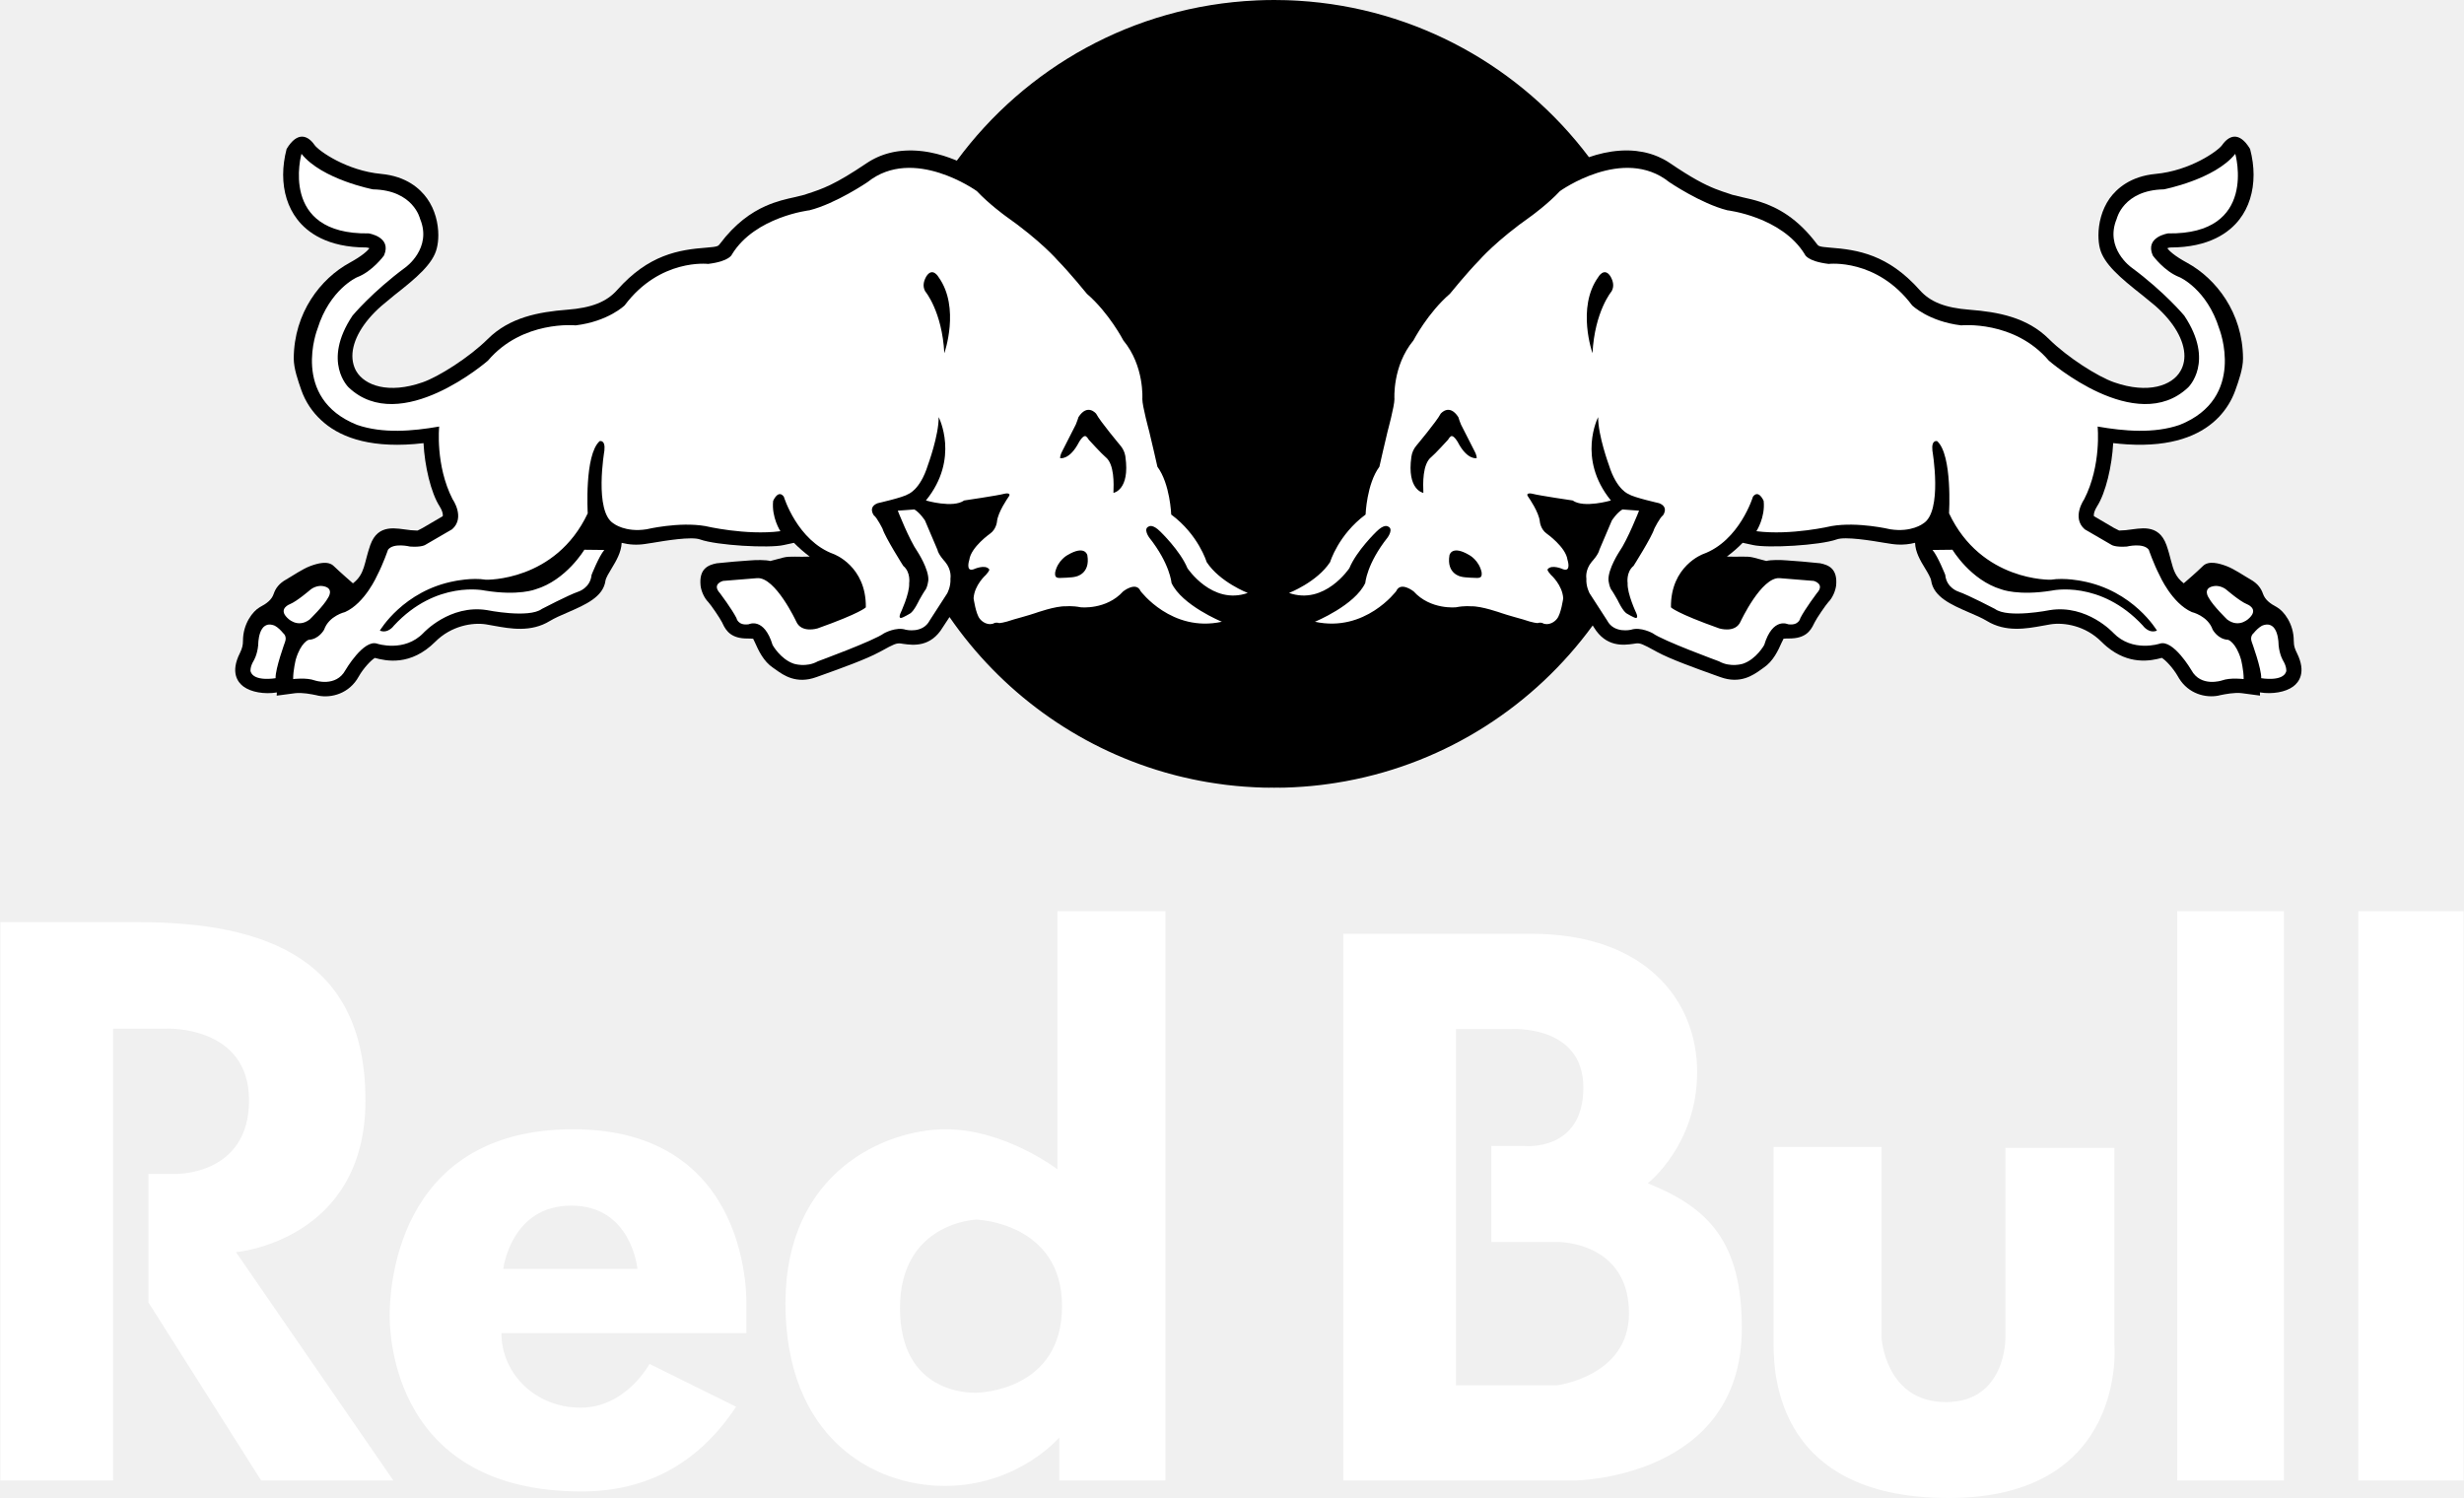
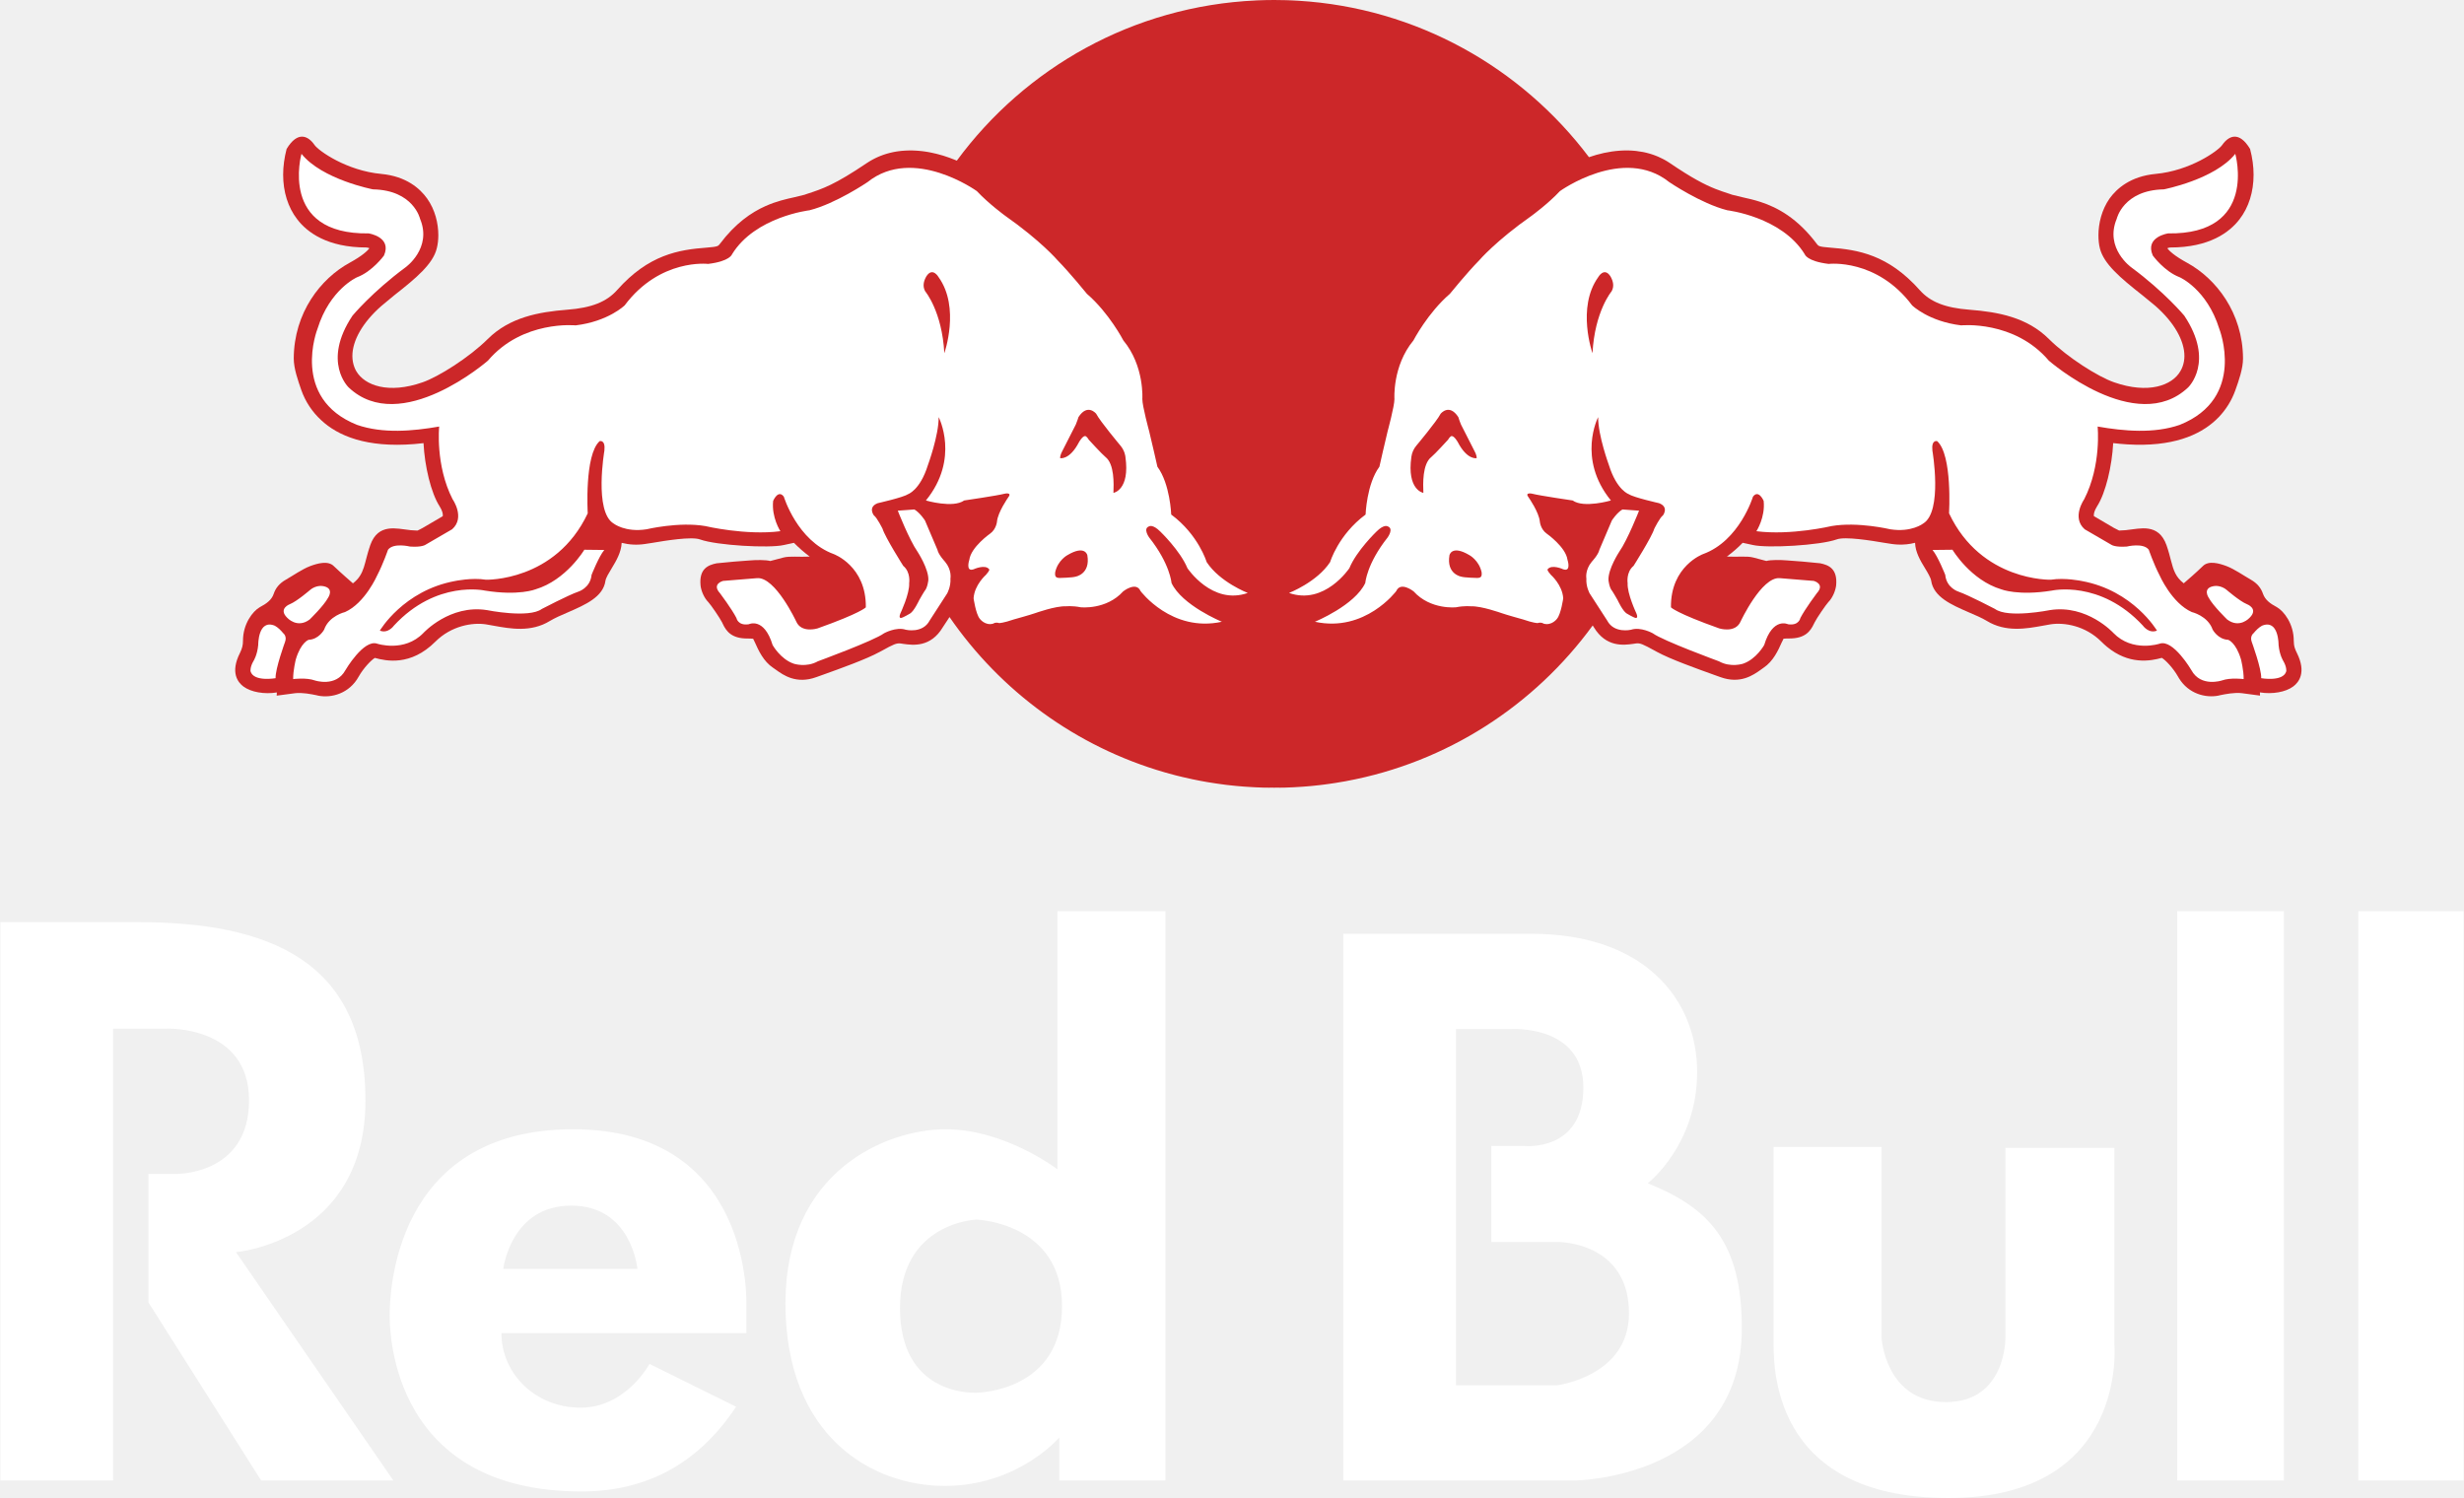
<svg xmlns="http://www.w3.org/2000/svg" width="2500" height="1520" viewBox="0 0 338.072 205.615">
-   <path d="M164.622 107.162c.299.057.598.11.896.163l-.896-.163zm2.444.407c.348.052.696.098 1.045.144l-1.045-.144zm2.584.31c.34.031.678.06 1.018.086l-1.018-.086zm1.382.111c.287.021.574.038.861.053l-.861-.053zm1.279.075c.34.015.68.028 1.02.039l-1.02-.039zm1.358.043a44.48 44.48 0 002.279.002l-2.279-.002zm2.642-.004a62.8 62.8 0 001.062-.041l-1.062.041zm1.396-.057c.307-.017.609-.036.914-.057l-.914.057zm1.231-.079c.332-.025.665-.053.995-.084l-.995.084zm2.698-.274c.256-.03.51-.063.763-.103l-.763.103zm46.657-85.818a9.605 9.605 0 00-.846-.404l.846.404zm-2.772-.997a10.845 10.845 0 00-1.07-.164l1.07.164zm66.407 51.863l-.193.027.193-.027zm-247.9-15.069a10.224 10.224 0 01-2.724-4.118c-.454-1.315-1.042-2.958-1.042-4.353.029-6.29 3.7-10.962 7.652-13.125 1.796-.982 2.463-1.656 2.737-2.002a1.296 1.296 0 00-.415-.106c-5.379 0-8.137-2.09-9.491-3.859-1.283-1.657-1.938-3.793-1.938-6.129 0-1.135.16-2.323.475-3.538 1.516-2.504 2.956-1.816 3.838-.535.562.802 4.413 3.532 9.158 3.965 3.453.328 5.314 2.017 6.282 3.366 1.116 1.562 1.544 3.444 1.544 5.045 0 .655-.074 1.27-.215 1.817-.52 2.11-2.743 4.012-5.839 6.435l-1.756 1.456c-2.571 2.25-3.986 4.754-3.986 6.876 0 .53.093 1.047.272 1.524.074.196.163.385.268.564 1.149 1.945 4.396 3.165 9.106 1.517 2.177-.755 6.368-3.393 8.927-5.93 3.011-3.004 7.03-3.725 10.9-4.031 3.356-.253 5.422-1.076 6.877-2.712 4.3-4.845 8.438-5.526 12.311-5.814 1.482-.114 1.562-.22 1.755-.481 2.135-2.843 4.328-4.348 6.296-5.224 1.5-.667 2.87-.971 3.992-1.217l1.362-.335.34-.12c2.156-.694 3.825-1.269 8.211-4.233l.187-.118.001-.002.184-.115.002-.001.185-.109.003-.001.185-.106.003-.001.186-.098.006-.002.184-.096.006-.002.185-.09.008-.002.186-.086.007-.004.187-.078.008-.003.186-.077.01-.002.187-.07.009-.005.185-.066.197-.066.013-.003.184-.059.012-.003.187-.054.013-.003.185-.051.014-.004.186-.044.017-.004.183-.042.015-.004.187-.038.016-.004.185-.034.017-.003.185-.031.017-.002.183-.027.019-.004.184-.021.019-.004.181-.02.02-.001.183-.017.021-.002.182-.013.021-.002.179-.011.021-.001.181-.008.202-.006h.021l.18-.002h.224l.178.002.021.001h.021c.128.003.256.011.384.018l.176.011.025.002.173.013.026.002.173.017.027.003.172.017.028.002.171.021.027.004.17.021.029.005.168.025.028.005.169.026.03.006.165.029.031.005.164.03.03.007c.262.049.52.107.773.169l.159.04.032.009c.255.066.507.136.755.21l.147.046.036.011c.492.155.969.33 1.431.515l.13.054.17.07C140.648 9.307 155.478.828 172.333.061V.057A56.503 56.503 0 01174.824 0a56.724 56.724 0 011.647.025c.273.009.546.02.818.031h.003c.27.013.543.026.814.043 16.31.98 30.674 9.194 39.925 21.475 1.321-.459 2.76-.792 4.229-.892l.039-.002.139-.009.145-.007.035-.002.038-.001.142-.004.038-.002.142-.001.038-.001.145-.001h.035l.145.001h.036l.179.003.146.006.032.001.146.007.034.002.147.01.028.002.149.012.029.002.15.015.027.003a10.8 10.8 0 011.07.164l.157.032.021.005.155.037.022.004.156.04.021.005.158.042.017.005.162.045.015.005.158.049.018.005.161.053.014.004.174.061.163.058.01.005.162.063.01.004.165.066.01.005c.285.12.567.253.846.404l.005.003.165.088.002.002.165.095.003.001.165.1.002.001.163.103v.001l.165.106c3.022 2.054 4.768 2.959 6.258 3.55.67.267 1.292.468 1.952.683l.347.12 1.376.335c.746.164 1.598.353 2.521.655 2.309.752 5.068 2.212 7.745 5.786.194.261.28.367 1.769.481 3.869.289 8 .969 12.318 5.814 1.444 1.636 3.5 2.458 6.855 2.712 3.893.306 7.899 1.026 10.904 4.031 2.562 2.537 6.748 5.175 8.931 5.93 4.708 1.648 7.971.428 9.093-1.517.246-.41.411-.861.495-1.338a4.34 4.34 0 00.067-.75c0-2.122-1.417-4.626-3.981-6.876l-.319-.265-1.454-1.191c-3.084-2.423-5.308-4.325-5.844-6.435-.141-.547-.202-1.162-.202-1.817 0-1.602.438-3.483 1.532-5.045.975-1.349 2.856-3.038 6.287-3.366 4.77-.433 8.6-3.163 9.16-3.965.897-1.281 2.323-1.969 3.833.535.32 1.215.48 2.403.48 3.538 0 2.349-.655 4.472-1.937 6.129-1.363 1.769-4.112 3.859-9.5 3.859-.114 0-.273.053-.406.106.267.347.934 1.021 2.734 2.002 3.952 2.164 7.627 6.836 7.66 13.125 0 1.395-.581 3.037-1.05 4.353a10.363 10.363 0 01-2.28 3.699c-.137.142-.28.282-.431.419-2.226 2.068-5.934 3.691-12.112 3.322a33.547 33.547 0 01-1.947-.176c-.16 3.117-1.015 6.822-2.218 8.691-.366.587-.438.981-.438 1.174 0 .081.008.128.008.162.038.013 2.741 1.608 2.741 1.608l.436.221s.254.12.287.147c.039-.014.934-.054.934-.054l.177-.025.018-.002c1.69-.161 4.271-.988 5.368 2.076.287.813.462 1.521.627 2.148.335 1.282.622 2.234 1.744 3.099 0 0 .555-.476 1.185-1.036a44.138 44.138 0 001.431-1.321c.782-.801 2.229-.394 3.272 0 1.055.4 2.361 1.309 3.284 1.835.929.521 1.441 1.182 1.708 1.971.279.787.924 1.308 1.908 1.829.95.54 2.312 2.27 2.312 4.605 0 .358.04.664.141.989.069.215.163.439.292.694 1.328 2.677.262 4.025-.507 4.593-1.034.774-2.858 1.094-4.572.814l.014.44-2.503-.334c-.97-.121-2.249.127-3.013.286l-.18.048c-1.782.354-4.112-.249-5.421-2.375-.048-.079-.096-.158-.141-.242-.668-1.173-1.708-2.262-2.217-2.563-.735.202-1.896.476-3.278.335-1.282-.129-2.761-.621-4.265-1.867-.249-.207-.5-.436-.749-.684-2.21-2.217-5.126-2.671-6.959-2.39l-1.093.194c-2.256.408-5.074.928-7.677-.66-.648-.395-1.582-.802-2.498-1.189-2.363-1.029-4.806-2.09-5.139-4.327-.056-.399-.488-1.128-.843-1.708-.312-.513-.652-1.074-.915-1.675-.253-.574-.435-1.185-.452-1.823a7.975 7.975 0 01-2.371.242 8.816 8.816 0 01-.842-.083l-1.026-.159c-1.729-.295-5.35-.89-6.503-.469-2.296.828-9.521 1.228-11.502.775 0 0-.729-.16-1.416-.306-.66.681-1.396 1.32-2.17 1.889 1.45.079 2.725-.101 3.601.125l1.82.48c.581-.172 2.002-.152 2.809-.079l2.132.16 2.432.234c1.172.235 2.416.741 2.203 3.037-.082.708-.478 1.709-1.074 2.297-.328.36-1.599 2.203-1.878 2.783l-.091.181c-.495 1.055-1.229 2.024-3.366 2.024a7.7 7.7 0 00-.813.032c-.065.173-.24.494-.24.494-.481 1.094-1.176 2.617-2.504 3.498l-.355.255c-1.066.761-2.842 2.015-5.561 1.028l-.936-.335c-2.37-.854-5.954-2.135-7.763-3.124l-.254-.14c-1.685-.922-2.058-1.107-2.67-1.021l-.34.053c-1.292.181-3.728.508-5.412-2.284l-.154-.242c-7.985 10.96-19.987 18.805-33.839 21.366l-.061.013c-.472.086-.948.166-1.424.241l-.177.026-.651.096c-.253.038-.507.072-.763.104l-.464.058-.732.079-.507.053c-.33.031-.663.059-.995.084l-.315.021c-.305.021-.607.041-.914.057l-.334.018c-.354.017-.706.03-1.062.041l-.361.006a44.25 44.25 0 01-2.279-.002l-.34-.004a86.89 86.89 0 01-1.02-.039l-.416-.023c-.287-.016-.574-.031-.861-.053l-.365-.024a69.83 69.83 0 01-1.018-.086l-.502-.052-.665-.072-.371-.043a33.63 33.63 0 01-1.045-.145l-.421-.062-.744-.116-.383-.064c-.299-.053-.598-.105-.896-.163l-.645-.129-.33-.067c-.441-.096-.885-.191-1.323-.297l-.116-.027-.689-.168-.354-.091c-.411-.106-.82-.22-1.228-.334l-.146-.043c-12.146-3.504-22.525-11.153-29.522-21.313l-.921 1.402c-1.668 2.792-4.099 2.464-5.408 2.284l-.34-.053c-.61-.086-.996.099-2.665 1.021l-.268.14c-1.803.989-5.373 2.27-7.756 3.124l-.938.335c-2.717.987-4.499-.269-5.545-1.028l-.367-.255c-1.329-.88-2.017-2.403-2.505-3.498 0 0-.16-.321-.238-.494a7.774 7.774 0 00-.815-.032c-2.117 0-2.872-.969-3.359-2.024l-.086-.181c-.287-.58-1.542-2.423-1.889-2.783-.587-.587-1.004-1.589-1.07-2.297-.22-2.296 1.041-2.802 2.202-3.037l2.433-.234 2.136-.16c.794-.073 2.216-.093 2.796.079l1.822-.48c.867-.226 2.155-.046 3.592-.125a20.673 20.673 0 01-2.163-1.889c-.695.146-1.417.306-1.417.306-1.987.453-9.199.053-11.481-.775-1.16-.421-4.778.173-6.515.469l-1.042.159a7.952 7.952 0 01-3.19-.159c-.055 1.307-.763 2.494-1.37 3.498-.353.58-.8 1.309-.854 1.708-.312 2.237-2.785 3.298-5.141 4.327-.915.387-1.835.794-2.488 1.189-2.584 1.588-5.415 1.068-7.678.66l-1.096-.194c-1.823-.281-4.741.173-6.956 2.39-3.387 3.379-6.757 2.636-8.292 2.216-.508.301-1.555 1.39-2.218 2.563-1.28 2.324-3.725 2.984-5.567 2.617l-.185-.048c-.756-.159-2.019-.407-2.986-.286l-2.518.334.027-.44c-1.723.28-3.553-.041-4.591-.814-.763-.568-1.832-1.916-.482-4.593.313-.642.42-1.088.42-1.683 0-2.336 1.351-4.065 2.299-4.605.994-.521 1.648-1.042 1.914-1.829.261-.789.773-1.45 1.703-1.971.92-.526 2.229-1.435 3.278-1.835 1.047-.394 2.494-.801 3.283 0 .795.774 2.616 2.356 2.616 2.356 1.671-1.29 1.511-2.777 2.377-5.248 1.083-3.064 3.674-2.237 5.356-2.076l.193.027s.907.04.934.054c.047-.027.301-.147.301-.147l.421-.221s2.716-1.595 2.743-1.608c.012-.033.012-.081.012-.162 0-.193-.066-.587-.433-1.174-1.208-1.87-2.062-5.574-2.217-8.691-.436.052-.857.095-1.271.128-6.578.528-10.487-1.136-12.774-3.279z" fill="#000" />
+   <path d="M164.622 107.162c.299.057.598.11.896.163l-.896-.163zm2.444.407c.348.052.696.098 1.045.144l-1.045-.144zm2.584.31c.34.031.678.06 1.018.086l-1.018-.086zm1.382.111c.287.021.574.038.861.053l-.861-.053zm1.279.075c.34.015.68.028 1.02.039l-1.02-.039zm1.358.043a44.48 44.48 0 002.279.002l-2.279-.002zm2.642-.004a62.8 62.8 0 001.062-.041l-1.062.041zm1.396-.057c.307-.017.609-.036.914-.057l-.914.057zm1.231-.079c.332-.025.665-.053.995-.084l-.995.084zm2.698-.274c.256-.03.51-.063.763-.103l-.763.103zm46.657-85.818a9.605 9.605 0 00-.846-.404l.846.404zm-2.772-.997a10.845 10.845 0 00-1.07-.164l1.07.164zm66.407 51.863l-.193.027.193-.027zm-247.9-15.069a10.224 10.224 0 01-2.724-4.118c-.454-1.315-1.042-2.958-1.042-4.353.029-6.29 3.7-10.962 7.652-13.125 1.796-.982 2.463-1.656 2.737-2.002a1.296 1.296 0 00-.415-.106c-5.379 0-8.137-2.09-9.491-3.859-1.283-1.657-1.938-3.793-1.938-6.129 0-1.135.16-2.323.475-3.538 1.516-2.504 2.956-1.816 3.838-.535.562.802 4.413 3.532 9.158 3.965 3.453.328 5.314 2.017 6.282 3.366 1.116 1.562 1.544 3.444 1.544 5.045 0 .655-.074 1.27-.215 1.817-.52 2.11-2.743 4.012-5.839 6.435l-1.756 1.456c-2.571 2.25-3.986 4.754-3.986 6.876 0 .53.093 1.047.272 1.524.074.196.163.385.268.564 1.149 1.945 4.396 3.165 9.106 1.517 2.177-.755 6.368-3.393 8.927-5.93 3.011-3.004 7.03-3.725 10.9-4.031 3.356-.253 5.422-1.076 6.877-2.712 4.3-4.845 8.438-5.526 12.311-5.814 1.482-.114 1.562-.22 1.755-.481 2.135-2.843 4.328-4.348 6.296-5.224 1.5-.667 2.87-.971 3.992-1.217l1.362-.335.34-.12c2.156-.694 3.825-1.269 8.211-4.233l.187-.118.001-.002.184-.115.002-.001.185-.109.003-.001.185-.106.003-.001.186-.098.006-.002.184-.096.006-.002.185-.09.008-.002.186-.086.007-.004.187-.078.008-.003.186-.077.01-.002.187-.07.009-.005.185-.066.197-.066.013-.003.184-.059.012-.003.187-.054.013-.003.185-.051.014-.004.186-.044.017-.004.183-.042.015-.004.187-.038.016-.004.185-.034.017-.003.185-.031.017-.002.183-.027.019-.004.184-.021.019-.004.181-.02.02-.001.183-.017.021-.002.182-.013.021-.002.179-.011.021-.001.181-.008.202-.006h.021l.18-.002h.224l.178.002.021.001h.021c.128.003.256.011.384.018l.176.011.025.002.173.013.026.002.173.017.027.003.172.017.028.002.171.021.027.004.17.021.029.005.168.025.028.005.169.026.03.006.165.029.031.005.164.03.03.007c.262.049.52.107.773.169l.159.04.032.009c.255.066.507.136.755.21l.147.046.036.011c.492.155.969.33 1.431.515l.13.054.17.07C140.648 9.307 155.478.828 172.333.061V.057A56.503 56.503 0 01174.824 0a56.724 56.724 0 011.647.025c.273.009.546.02.818.031h.003c.27.013.543.026.814.043 16.31.98 30.674 9.194 39.925 21.475 1.321-.459 2.76-.792 4.229-.892l.039-.002.139-.009.145-.007.035-.002.038-.001.142-.004.038-.002.142-.001.038-.001.145-.001h.035l.145.001h.036l.179.003.146.006.032.001.146.007.034.002.147.01.028.002.149.012.029.002.15.015.027.003a10.8 10.8 0 011.07.164l.157.032.021.005.155.037.022.004.156.04.021.005.158.042.017.005.162.045.015.005.158.049.018.005.161.053.014.004.174.061.163.058.01.005.162.063.01.004.165.066.01.005c.285.12.567.253.846.404l.005.003.165.088.002.002.165.095.003.001.165.1.002.001.163.103v.001l.165.106c3.022 2.054 4.768 2.959 6.258 3.55.67.267 1.292.468 1.952.683l.347.12 1.376.335c.746.164 1.598.353 2.521.655 2.309.752 5.068 2.212 7.745 5.786.194.261.28.367 1.769.481 3.869.289 8 .969 12.318 5.814 1.444 1.636 3.5 2.458 6.855 2.712 3.893.306 7.899 1.026 10.904 4.031 2.562 2.537 6.748 5.175 8.931 5.93 4.708 1.648 7.971.428 9.093-1.517.246-.41.411-.861.495-1.338a4.34 4.34 0 00.067-.75c0-2.122-1.417-4.626-3.981-6.876l-.319-.265-1.454-1.191c-3.084-2.423-5.308-4.325-5.844-6.435-.141-.547-.202-1.162-.202-1.817 0-1.602.438-3.483 1.532-5.045.975-1.349 2.856-3.038 6.287-3.366 4.77-.433 8.6-3.163 9.16-3.965.897-1.281 2.323-1.969 3.833.535.32 1.215.48 2.403.48 3.538 0 2.349-.655 4.472-1.937 6.129-1.363 1.769-4.112 3.859-9.5 3.859-.114 0-.273.053-.406.106.267.347.934 1.021 2.734 2.002 3.952 2.164 7.627 6.836 7.66 13.125 0 1.395-.581 3.037-1.05 4.353a10.363 10.363 0 01-2.28 3.699c-.137.142-.28.282-.431.419-2.226 2.068-5.934 3.691-12.112 3.322a33.547 33.547 0 01-1.947-.176c-.16 3.117-1.015 6.822-2.218 8.691-.366.587-.438.981-.438 1.174 0 .081.008.128.008.162.038.013 2.741 1.608 2.741 1.608l.436.221s.254.12.287.147c.039-.014.934-.054.934-.054l.177-.025.018-.002c1.69-.161 4.271-.988 5.368 2.076.287.813.462 1.521.627 2.148.335 1.282.622 2.234 1.744 3.099 0 0 .555-.476 1.185-1.036a44.138 44.138 0 001.431-1.321c.782-.801 2.229-.394 3.272 0 1.055.4 2.361 1.309 3.284 1.835.929.521 1.441 1.182 1.708 1.971.279.787.924 1.308 1.908 1.829.95.54 2.312 2.27 2.312 4.605 0 .358.04.664.141.989.069.215.163.439.292.694 1.328 2.677.262 4.025-.507 4.593-1.034.774-2.858 1.094-4.572.814l.014.44-2.503-.334c-.97-.121-2.249.127-3.013.286l-.18.048c-1.782.354-4.112-.249-5.421-2.375-.048-.079-.096-.158-.141-.242-.668-1.173-1.708-2.262-2.217-2.563-.735.202-1.896.476-3.278.335-1.282-.129-2.761-.621-4.265-1.867-.249-.207-.5-.436-.749-.684-2.21-2.217-5.126-2.671-6.959-2.39l-1.093.194c-2.256.408-5.074.928-7.677-.66-.648-.395-1.582-.802-2.498-1.189-2.363-1.029-4.806-2.09-5.139-4.327-.056-.399-.488-1.128-.843-1.708-.312-.513-.652-1.074-.915-1.675-.253-.574-.435-1.185-.452-1.823a7.975 7.975 0 01-2.371.242 8.816 8.816 0 01-.842-.083l-1.026-.159c-1.729-.295-5.35-.89-6.503-.469-2.296.828-9.521 1.228-11.502.775 0 0-.729-.16-1.416-.306-.66.681-1.396 1.32-2.17 1.889 1.45.079 2.725-.101 3.601.125l1.82.48c.581-.172 2.002-.152 2.809-.079l2.132.16 2.432.234c1.172.235 2.416.741 2.203 3.037-.082.708-.478 1.709-1.074 2.297-.328.36-1.599 2.203-1.878 2.783l-.091.181c-.495 1.055-1.229 2.024-3.366 2.024a7.7 7.7 0 00-.813.032c-.065.173-.24.494-.24.494-.481 1.094-1.176 2.617-2.504 3.498l-.355.255c-1.066.761-2.842 2.015-5.561 1.028l-.936-.335c-2.37-.854-5.954-2.135-7.763-3.124l-.254-.14c-1.685-.922-2.058-1.107-2.67-1.021l-.34.053c-1.292.181-3.728.508-5.412-2.284l-.154-.242c-7.985 10.96-19.987 18.805-33.839 21.366l-.061.013c-.472.086-.948.166-1.424.241l-.177.026-.651.096c-.253.038-.507.072-.763.104l-.464.058-.732.079-.507.053c-.33.031-.663.059-.995.084l-.315.021c-.305.021-.607.041-.914.057l-.334.018c-.354.017-.706.03-1.062.041l-.361.006a44.25 44.25 0 01-2.279-.002l-.34-.004a86.89 86.89 0 01-1.02-.039l-.416-.023c-.287-.016-.574-.031-.861-.053l-.365-.024a69.83 69.83 0 01-1.018-.086l-.502-.052-.665-.072-.371-.043a33.63 33.63 0 01-1.045-.145l-.421-.062-.744-.116-.383-.064c-.299-.053-.598-.105-.896-.163l-.645-.129-.33-.067c-.441-.096-.885-.191-1.323-.297l-.116-.027-.689-.168-.354-.091c-.411-.106-.82-.22-1.228-.334l-.146-.043c-12.146-3.504-22.525-11.153-29.522-21.313l-.921 1.402c-1.668 2.792-4.099 2.464-5.408 2.284l-.34-.053c-.61-.086-.996.099-2.665 1.021l-.268.14c-1.803.989-5.373 2.27-7.756 3.124l-.938.335c-2.717.987-4.499-.269-5.545-1.028l-.367-.255c-1.329-.88-2.017-2.403-2.505-3.498 0 0-.16-.321-.238-.494a7.774 7.774 0 00-.815-.032c-2.117 0-2.872-.969-3.359-2.024l-.086-.181c-.287-.58-1.542-2.423-1.889-2.783-.587-.587-1.004-1.589-1.07-2.297-.22-2.296 1.041-2.802 2.202-3.037l2.433-.234 2.136-.16c.794-.073 2.216-.093 2.796.079l1.822-.48c.867-.226 2.155-.046 3.592-.125a20.673 20.673 0 01-2.163-1.889c-.695.146-1.417.306-1.417.306-1.987.453-9.199.053-11.481-.775-1.16-.421-4.778.173-6.515.469l-1.042.159a7.952 7.952 0 01-3.19-.159c-.055 1.307-.763 2.494-1.37 3.498-.353.58-.8 1.309-.854 1.708-.312 2.237-2.785 3.298-5.141 4.327-.915.387-1.835.794-2.488 1.189-2.584 1.588-5.415 1.068-7.678.66l-1.096-.194c-1.823-.281-4.741.173-6.956 2.39-3.387 3.379-6.757 2.636-8.292 2.216-.508.301-1.555 1.39-2.218 2.563-1.28 2.324-3.725 2.984-5.567 2.617l-.185-.048c-.756-.159-2.019-.407-2.986-.286l-2.518.334.027-.44c-1.723.28-3.553-.041-4.591-.814-.763-.568-1.832-1.916-.482-4.593.313-.642.42-1.088.42-1.683 0-2.336 1.351-4.065 2.299-4.605.994-.521 1.648-1.042 1.914-1.829.261-.789.773-1.45 1.703-1.971.92-.526 2.229-1.435 3.278-1.835 1.047-.394 2.494-.801 3.283 0 .795.774 2.616 2.356 2.616 2.356 1.671-1.29 1.511-2.777 2.377-5.248 1.083-3.064 3.674-2.237 5.356-2.076l.193.027s.907.04.934.054c.047-.027.301-.147.301-.147l.421-.221s2.716-1.595 2.743-1.608c.012-.033.012-.081.012-.162 0-.193-.066-.587-.433-1.174-1.208-1.87-2.062-5.574-2.217-8.691-.436.052-.857.095-1.271.128-6.578.528-10.487-1.136-12.774-3.279z" fill="#cc2729" />
  <path d="M60.222 58.547s-.548 5.305 1.842 9.98c0 0 1.771 2.51-.068 4.122l-3.661 2.128s-.492.366-2.125.242c0 0-2.257-.559-3.011.438 0 0-.655 1.917-1.475 3.497 0 0-1.667 3.83-4.426 5.057 0 0-2.199.504-2.866 2.411 0 0-.709 1.338-2.129 1.397 0 0-1.059.336-1.76 2.695 0 0-.382 1.526-.362 2.696 0 0 1.806-.237 2.983.189 0 0 2.894.972 4.188-1.412 0 0 2.5-4.281 4.354-3.637 0 0 3.724 1.246 6.354-1.472 0 0 3.613-3.947 8.716-3.135 0 0 5.748 1.164 7.541-.162 0 0 3.625-1.895 4.985-2.365 0 0 1.664-.489 1.836-2.311 0 0 1.012-2.563 1.748-3.417l-2.742-.031s-2.483 4.176-6.702 5.435c0 0-2.307.922-6.938.173 0 0-6.649-1.506-12.489 4.801 0 0-.798 1.153-1.937.692 0 0 3.227-5.503 10.312-6.807 0 0 2.319-.493 4.253-.179 0 0 9.543.28 13.968-9.115 0 0-.479-8.01 1.634-9.907 0 0 .816-.25.653 1.299 0 0-1.452 8.391 1.275 10.016 0 0 1.583 1.244 4.512.784 0 0 4.44-1.061 8.049-.443 0 0 5.55 1.317 10.319.708 0 0-1.238-1.896-.995-4.163 0 0 .683-1.623 1.466-.579 0 0 1.835 6.062 6.85 7.881 0 0 4.479 1.631 4.406 7.312 0 0-.686.779-6.625 2.889 0 0-2.219.701-2.934-.957 0 0-2.864-6.13-5.357-5.941l-4.681.38s-1.597.409-.421 1.689c0 0 1.603 2.131 2.258 3.403 0 0 .191 1.087 1.697.856 0 0 2.089-1.035 3.267 2.851 0 0 1.078 1.943 2.903 2.564 0 0 1.707.57 3.309-.329 0 0 7.731-2.838 9.077-3.844 0 0 1.672-.936 2.998-.486 0 0 2.319.553 3.274-1.277l2.396-3.707s.526-.913.453-2.06c0 0 .217-1.136-.741-2.291 0 0-.905-.957-1.048-1.65l-1.708-4.014s-.692-1.072-1.452-1.513l-2.28.167s1.569 4.01 2.718 5.644c0 0 1.555 2.378 1.476 3.89 0 0-.103 1.06-.521 1.502 0 0-.526.842-.738 1.251 0 0-.691 1.5-1.252 1.833 0 0-.97.574-1.206.597 0 0-.422.117-.109-.639 0 0 1.278-2.689 1.194-4.127 0 0 .248-1.498-.812-2.375 0 0-2.484-3.921-2.84-5.093 0 0-.779-1.568-1.194-1.837 0 0-.868-1.141.533-1.675 0 0 3.49-.788 4.115-1.216 0 0 1.678-.508 2.768-4.003 0 0 1.501-4.076 1.479-6.592 0 0 2.942 5.672-1.75 11.44 0 0 3.713 1.095 5.249 0 0 0 4.625-.676 5.518-.922 0 0 1.163-.281.499.544 0 0-1.395 1.984-1.513 3.284 0 0-.09 1.035-.938 1.641 0 0-2.629 1.841-2.86 3.604 0 0-.562 1.697.599 1.291 0 0 1.574-.729 2.13.005 0 0 .163.077-.444.758 0 0-1.579 1.374-1.697 3.218 0 0 .292 2.128.85 2.812 0 0 .711.986 1.835.673 0 0 .298-.241.836-.079 0 0 .556-.002 2.008-.504 0 0 2.201-.605 2.937-.865 0 0 2.802-1.002 4.184-.932 0 0 .899-.099 2.045.13 0 0 3.504.398 5.839-2.183 0 0 1.777-1.409 2.38-.041 0 0 4.263 5.72 11.163 4.213 0 0-5.49-2.258-6.914-5.333 0 0-.19-2.611-3.066-6.237 0 0-.879-1.203-.031-1.516 0 0 .491-.367 1.562.708 0 0 2.732 2.621 3.719 5.02 0 0 3.393 5.127 8.283 3.404 0 0-3.839-1.481-5.643-4.243 0 0-1.115-3.738-4.863-6.519 0 0-.147-4.201-1.895-6.562 0 0-.891-3.945-1.131-4.867 0 0-.943-3.465-.937-4.422 0 0 .312-4.526-2.606-8.049 0 0-1.955-3.769-5-6.395 0 0-2.314-2.859-4.035-4.61 0 0-2.264-2.654-7.2-6.117 0 0-2.235-1.625-3.872-3.372 0 0-8.707-6.267-14.997-1.24 0 0-4.344 2.955-7.972 3.87 0 0-7.456.868-10.635 6.043 0 0-.272.956-3.277 1.32 0 0-6.601-.797-11.461 5.695 0 0-2.258 2.204-6.728 2.74 0 0-7.29-.746-12.036 4.843 0 0-11.976 10.447-19.117 3.672 0 0-3.7-3.503.53-9.846 0 0 2.683-3.238 7.26-6.621 0 0 3.713-2.616 2.011-6.683 0 0-.899-3.93-6.464-4.034 0 0-6.983-1.349-9.807-4.875 0 0-3.153 11.105 9.222 10.92 0 0 3.225.477 2.099 3.037 0 0-1.581 2.19-3.703 2.987 0 0-3.733 1.633-5.42 7.069 0 0-3.77 9.516 5.428 13.189 3.54 1.223 7.629.863 11.272.229zM42.513 80.971c.499-.417 1.23-.652 1.879-.5 1.464.315.578 1.583.578 1.583-.593 1.109-2.528 2.98-2.528 2.98-1.721 1.289-3.084-.246-3.084-.246-1.275-1.257.384-1.865.384-1.865.965-.392 2.771-1.952 2.771-1.952zm-3.69 5.948s.535.395.249 1.175c0 0-1.366 3.739-1.302 4.994 0 0-3.023.54-3.442-.952 0 0-.081-.576.412-1.411 0 0 .513-.779.646-2.204 0 0-.045-3.586 2.278-2.636.461.258.825.633 1.159 1.034zm106.55-7.588c-.532-.013-.667-.208-.603-.794.357-1.629 1.663-2.332 1.663-2.332 2.45-1.464 2.748.002 2.748.002.449 2.615-1.618 2.944-1.618 2.944-.413.142-2.19.18-2.19.18zm7.391-11.678c.045-1.227.149-3.954-1.098-4.928-.46-.366-2.28-2.359-2.28-2.359-.277-.483-.49-.513-.49-.513-.375-.036-.859.836-.859.836-1.296 2.501-2.589 2.196-2.589 2.196-.011-.456.294-.965.294-.965a420.64 420.64 0 001.859-3.654c.189-.434.363-1.012.363-1.012 1.251-1.939 2.43-.463 2.43-.463.526 1.027 3.331 4.373 3.331 4.373.622.74.682 1.535.682 1.535.65 4.583-1.643 4.954-1.643 4.954zm-25.835-27.666c-.383-.689-.225-1.392.16-2.062.868-1.33 1.679.121 1.679.121 2.997 4.178.784 10.433.784 10.433-.308-5.757-2.623-8.492-2.623-8.492zm160.913 18.56s.548 5.305-1.842 9.98c0 0-1.771 2.51.068 4.122l3.662 2.128s.491.366 2.125.242c0 0 2.256-.559 3.009.438 0 0 .656 1.917 1.475 3.497 0 0 1.67 3.83 4.429 5.057 0 0 2.198.504 2.863 2.411 0 0 .711 1.338 2.129 1.397 0 0 1.061.336 1.761 2.695 0 0 .383 1.526.364 2.696 0 0-1.807-.237-2.985.189 0 0-2.893.972-4.187-1.412 0 0-2.5-4.281-4.354-3.637 0 0-3.723 1.246-6.354-1.472 0 0-3.612-3.947-8.716-3.135 0 0-5.746 1.164-7.54-.162 0 0-3.625-1.895-4.985-2.365 0 0-1.665-.489-1.835-2.311 0 0-1.013-2.563-1.749-3.417l2.741-.031s2.482 4.176 6.701 5.435c0 0 2.309.922 6.938.173 0 0 6.65-1.506 12.49 4.801 0 0 .799 1.153 1.936.692 0 0-3.225-5.503-10.311-6.807 0 0-2.318-.493-4.254-.179 0 0-9.543.28-13.97-9.115 0 0 .481-8.01-1.632-9.907 0 0-.814-.25-.654 1.299 0 0 1.451 8.391-1.274 10.016 0 0-1.584 1.244-4.513.784 0 0-4.439-1.061-8.047-.443 0 0-5.552 1.317-10.321.708 0 0 1.239-1.896.996-4.163 0 0-.684-1.623-1.467-.579 0 0-1.835 6.062-6.851 7.881 0 0-4.479 1.631-4.406 7.312 0 0 .688.779 6.628 2.889 0 0 2.22.701 2.935-.957 0 0 2.861-6.13 5.355-5.941l4.683.38s1.596.409.419 1.689c0 0-1.601 2.131-2.258 3.403 0 0-.189 1.087-1.696.856 0 0-2.089-1.035-3.269 2.851 0 0-1.076 1.943-2.901 2.564 0 0-1.708.57-3.309-.329 0 0-7.731-2.838-9.076-3.844 0 0-1.673-.936-2.998-.486 0 0-2.317.553-3.272-1.277l-2.396-3.707s-.528-.913-.454-2.06c0 0-.218-1.136.741-2.291 0 0 .906-.957 1.048-1.65l1.709-4.014s.692-1.072 1.451-1.513l2.282.167s-1.571 4.01-2.721 5.644c0 0-1.555 2.378-1.476 3.89 0 0 .104 1.06.521 1.502 0 0 .526.842.739 1.251 0 0 .688 1.5 1.251 1.833 0 0 .969.574 1.206.597 0 0 .423.117.106-.639 0 0-1.274-2.689-1.193-4.127 0 0-.246-1.498.812-2.375 0 0 2.486-3.921 2.844-5.093 0 0 .776-1.568 1.192-1.837 0 0 .868-1.141-.533-1.675 0 0-3.489-.788-4.114-1.216 0 0-1.678-.508-2.769-4.003 0 0-1.5-4.076-1.479-6.592 0 0-2.942 5.672 1.751 11.44 0 0-3.713 1.095-5.249 0 0 0-4.624-.676-5.52-.922 0 0-1.16-.281-.498.544 0 0 1.394 1.984 1.514 3.284 0 0 .088 1.035.938 1.641 0 0 2.629 1.841 2.858 3.604 0 0 .563 1.697-.599 1.291 0 0-1.573-.729-2.129.005 0 0-.163.077.444.758 0 0 1.579 1.374 1.696 3.218 0 0-.292 2.128-.851 2.812 0 0-.71.986-1.834.673 0 0-.297-.241-.838-.079 0 0-.555-.002-2.007-.504 0 0-2.201-.605-2.937-.865 0 0-2.802-1.002-4.185-.932 0 0-.899-.099-2.045.13 0 0-3.505.398-5.84-2.183 0 0-1.777-1.409-2.378-.041 0 0-4.264 5.72-11.165 4.213 0 0 5.493-2.258 6.916-5.333 0 0 .188-2.611 3.064-6.237 0 0 .878-1.203.03-1.516 0 0-.49-.367-1.562.708 0 0-2.729 2.621-3.717 5.02 0 0-3.395 5.127-8.283 3.404 0 0 3.837-1.481 5.641-4.243 0 0 1.115-3.738 4.866-6.519 0 0 .146-4.201 1.895-6.562 0 0 .892-3.945 1.13-4.867 0 0 .942-3.465.936-4.422 0 0-.312-4.526 2.607-8.049 0 0 1.954-3.769 5.002-6.395 0 0 2.313-2.859 4.033-4.61 0 0 2.265-2.654 7.201-6.117 0 0 2.234-1.625 3.87-3.372 0 0 8.706-6.267 14.998-1.24 0 0 4.344 2.955 7.974 3.87 0 0 7.454.868 10.631 6.043 0 0 .272.956 3.277 1.32 0 0 6.601-.797 11.462 5.695 0 0 2.258 2.204 6.729 2.74 0 0 7.286-.746 12.032 4.843 0 0 11.977 10.447 19.119 3.672 0 0 3.698-3.503-.531-9.846 0 0-2.682-3.238-7.258-6.621 0 0-3.716-2.616-2.012-6.683 0 0 .899-3.93 6.464-4.034 0 0 6.983-1.349 9.806-4.875 0 0 3.155 11.105-9.222 10.92 0 0-3.226.477-2.099 3.037 0 0 1.581 2.19 3.703 2.987 0 0 3.733 1.633 5.421 7.069 0 0 3.771 9.516-5.431 13.189-3.535 1.223-7.623.863-11.266.229zm17.71 22.424c-.5-.417-1.231-.652-1.878-.5-1.466.315-.579 1.583-.579 1.583.594 1.109 2.529 2.98 2.529 2.98 1.723 1.289 3.084-.246 3.084-.246 1.273-1.257-.387-1.865-.387-1.865-.963-.392-2.769-1.952-2.769-1.952zm3.688 5.948s-.532.395-.249 1.175c0 0 1.366 3.739 1.303 4.994 0 0 3.025.54 3.441-.952 0 0 .081-.576-.411-1.411 0 0-.513-.779-.646-2.204 0 0 .046-3.586-2.277-2.636-.462.258-.826.633-1.161 1.034zm-106.55-7.588c.533-.013.67-.208.604-.794-.358-1.629-1.662-2.332-1.662-2.332-2.45-1.464-2.749.002-2.749.002-.447 2.615 1.619 2.944 1.619 2.944.413.142 2.188.18 2.188.18zm-7.389-11.678c-.046-1.227-.151-3.954 1.098-4.928.462-.366 2.28-2.359 2.28-2.359.277-.483.49-.513.49-.513.373-.036.86.836.86.836 1.294 2.501 2.589 2.196 2.589 2.196.01-.456-.297-.965-.297-.965a415.326 415.326 0 01-1.858-3.654 11.297 11.297 0 01-.363-1.012c-1.251-1.939-2.429-.463-2.429-.463-.526 1.027-3.33 4.373-3.33 4.373a2.977 2.977 0 00-.685 1.535c-.647 4.583 1.645 4.954 1.645 4.954zm25.834-27.666c.383-.689.225-1.392-.16-2.062-.868-1.33-1.677.121-1.677.121-2.998 4.178-.785 10.433-.785 10.433.306-5.757 2.622-8.492 2.622-8.492zM0 126.567v76.641h15.465v-62.014h7.286s11.374-.512 11.374 9.842-10.098 10.096-10.098 10.096H20.32v17.641l15.468 24.437h18.147l-21.599-31.337s17.766-1.534 17.766-20.835c0-19.298-13.421-24.468-31.313-24.468L0 126.567zm226.106 35.848s6.772-5.268 6.772-15.251c0-9.988-7.254-18.992-22.7-18.992H184.31v75.037h31.862s22.837-.259 22.837-20.896c.001-11.98-4.65-16.568-12.903-19.898zm-12.463 27.734h-13.866v-48.893h7.411s10.072-.756 10.072 8.031-8.012 8.012-8.012 8.012h-4.615v13.172h9.007c2.361 0 9.883 1.145 9.883 9.801-.001 8.654-9.88 9.877-9.88 9.877zm109.985-65.089h14.444v78.149h-14.444V125.06zm-24.858 0h14.634v78.149H298.77V125.06zm-55.408 32.369h14.824v26.2s.516 8.823 8.821 8.823 8.182-8.823 8.182-8.823v-26.076h14.951v26.974s1.919 21.089-22.751 21.089c-24.667 0-24.027-18.533-24.027-21.856v-26.331zm-98.289-32.369v35.438s-7.158-5.495-15.343-5.495c-8.177 0-21.981 5.751-21.981 23.899 0 18.149 11.76 25.055 21.856 25.055 10.099 0 15.723-6.648 15.723-6.648v5.902h14.568v-78.15h-14.823v-.001zm-11.25 66.11c-.768 0-10.354.129-10.354-11.629 0-11.761 10.48-12.144 10.48-12.144s11.761.383 11.761 11.887-11.121 11.886-11.887 11.886zm-55.217-36.169c24.796 0 23.773 24.158 23.773 24.158v3.832H68.765c0 5.494 4.6 10.225 10.864 10.225 6.262 0 9.458-6.007 9.458-6.007l11.885 5.878c-5.495 8.311-12.908 11.631-21.215 11.631-25.82 0-26.331-21.471-26.331-24.154 0-2.686.386-25.563 25.18-25.563zm-9.587 19.169h18.408s-.767-8.688-9.075-8.688c-8.308-.001-9.333 8.688-9.333 8.688z" fill="#fff" />
</svg>
